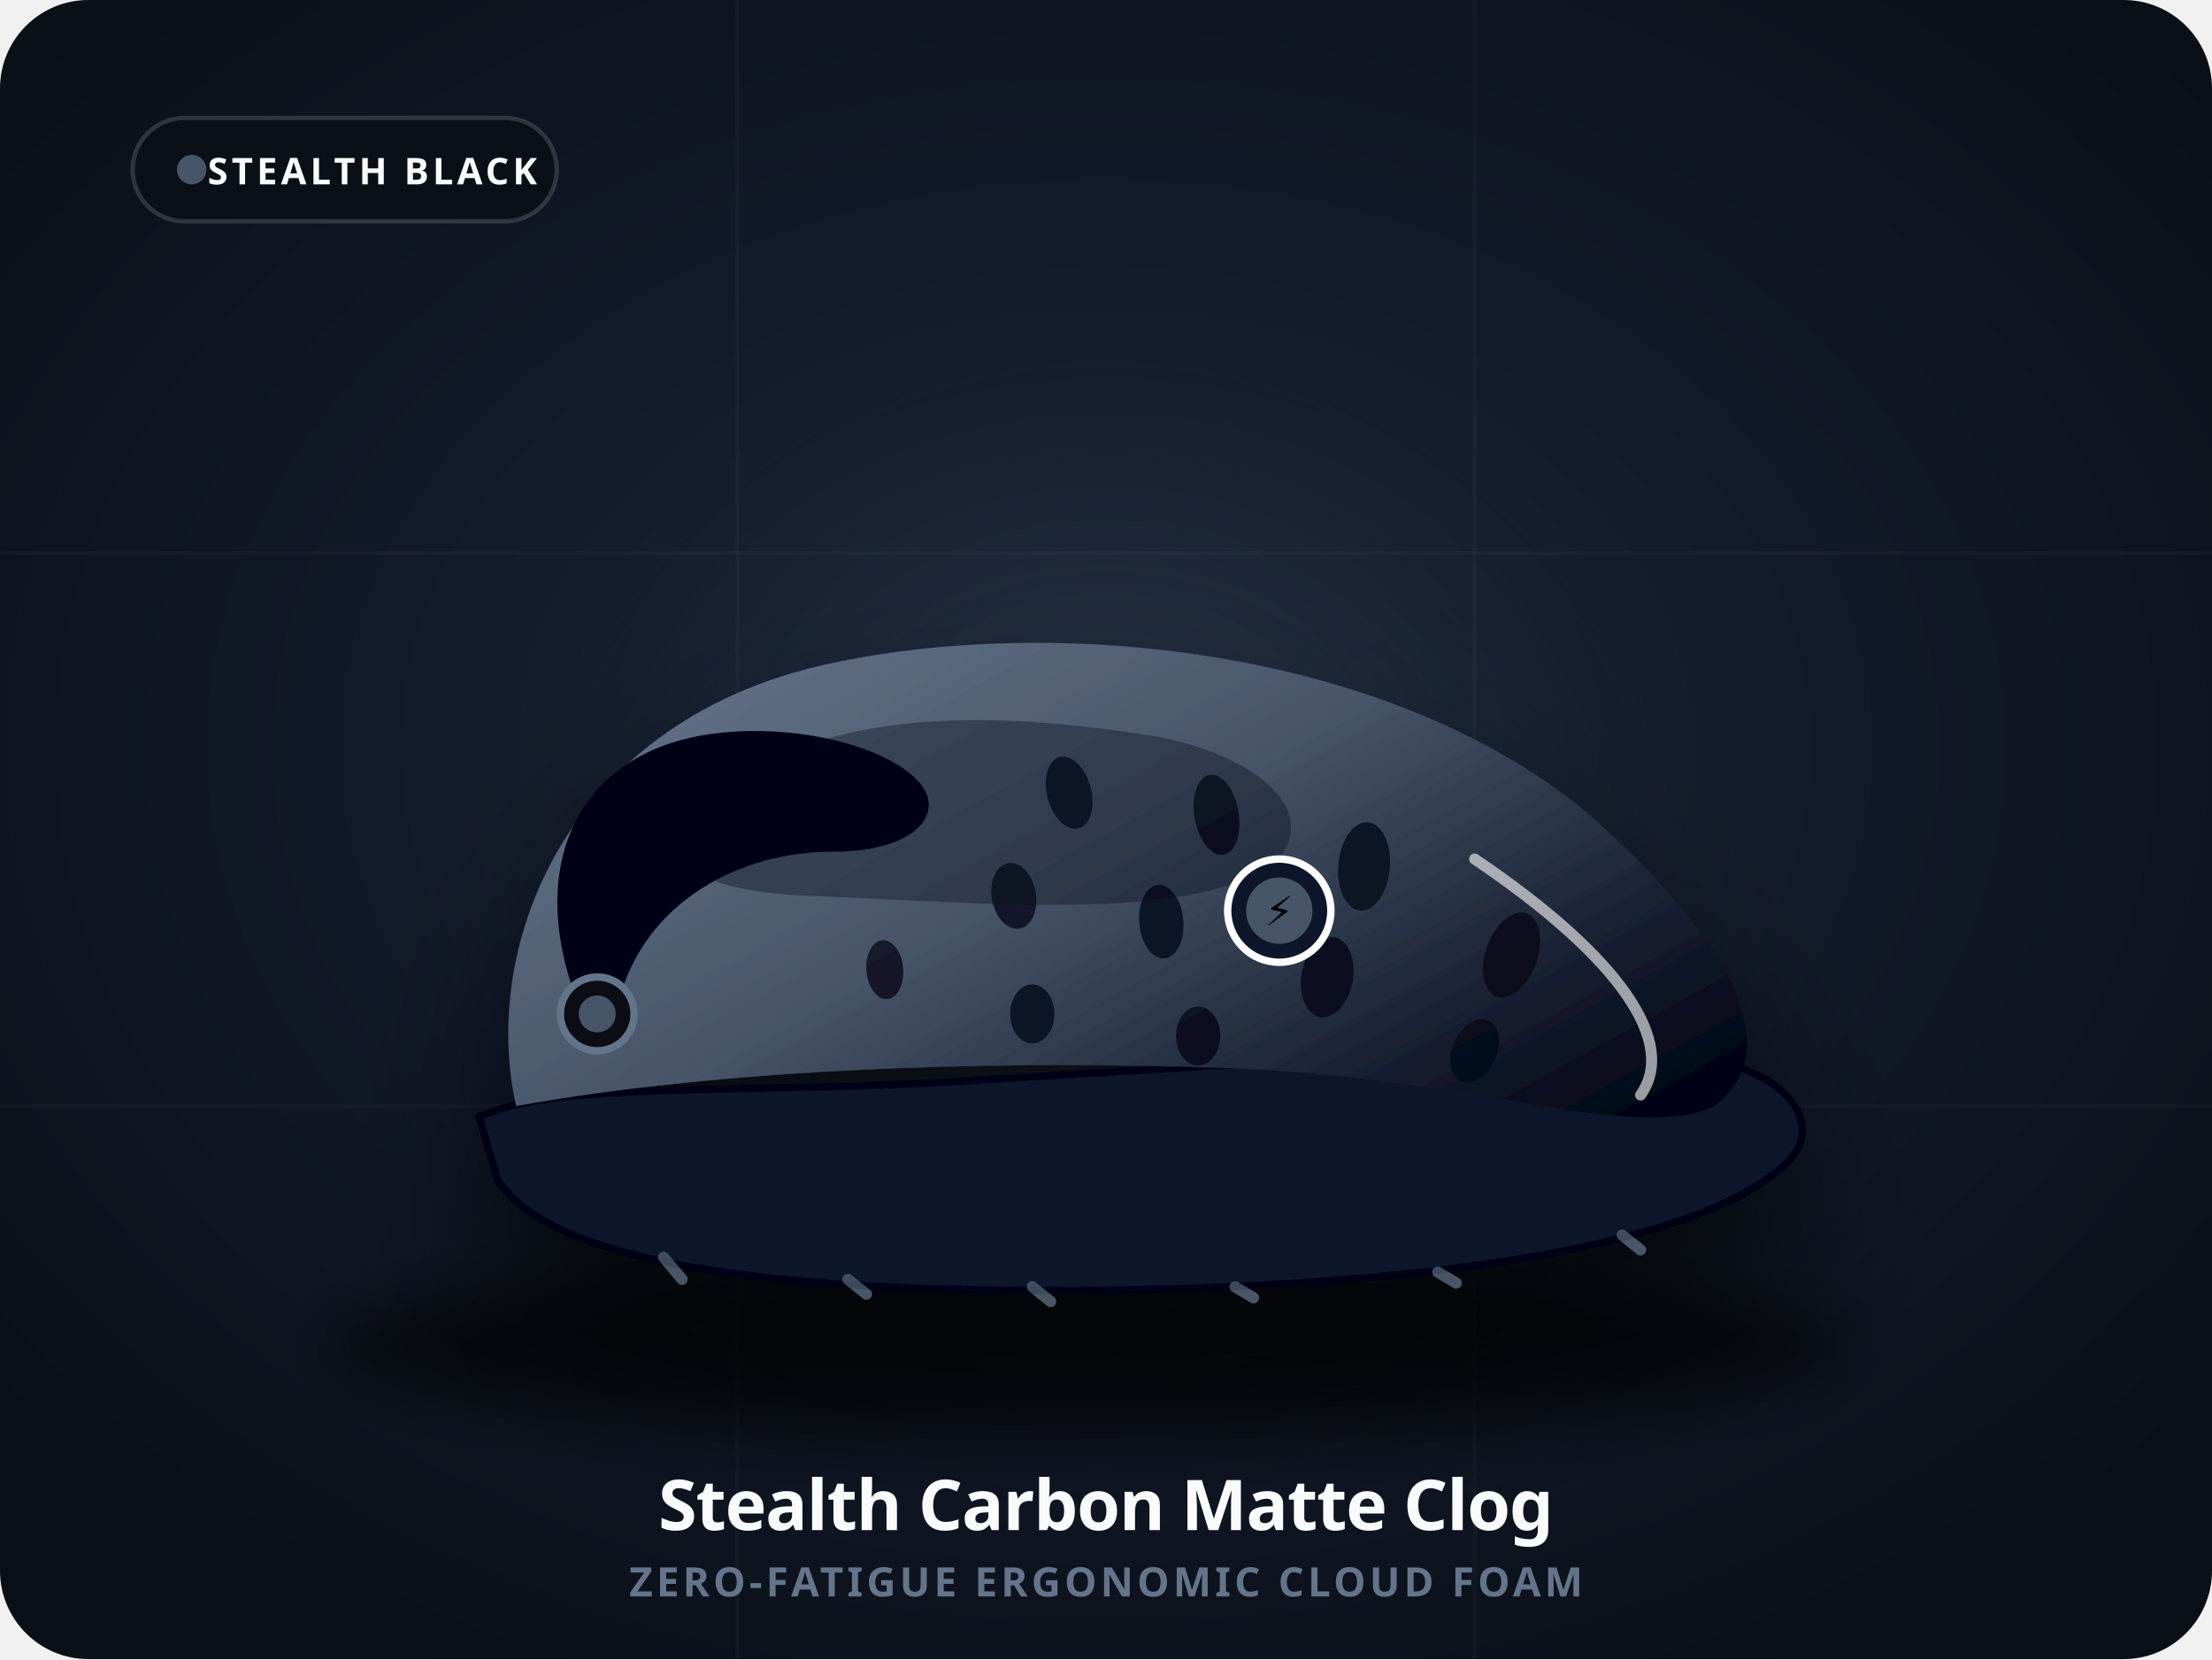
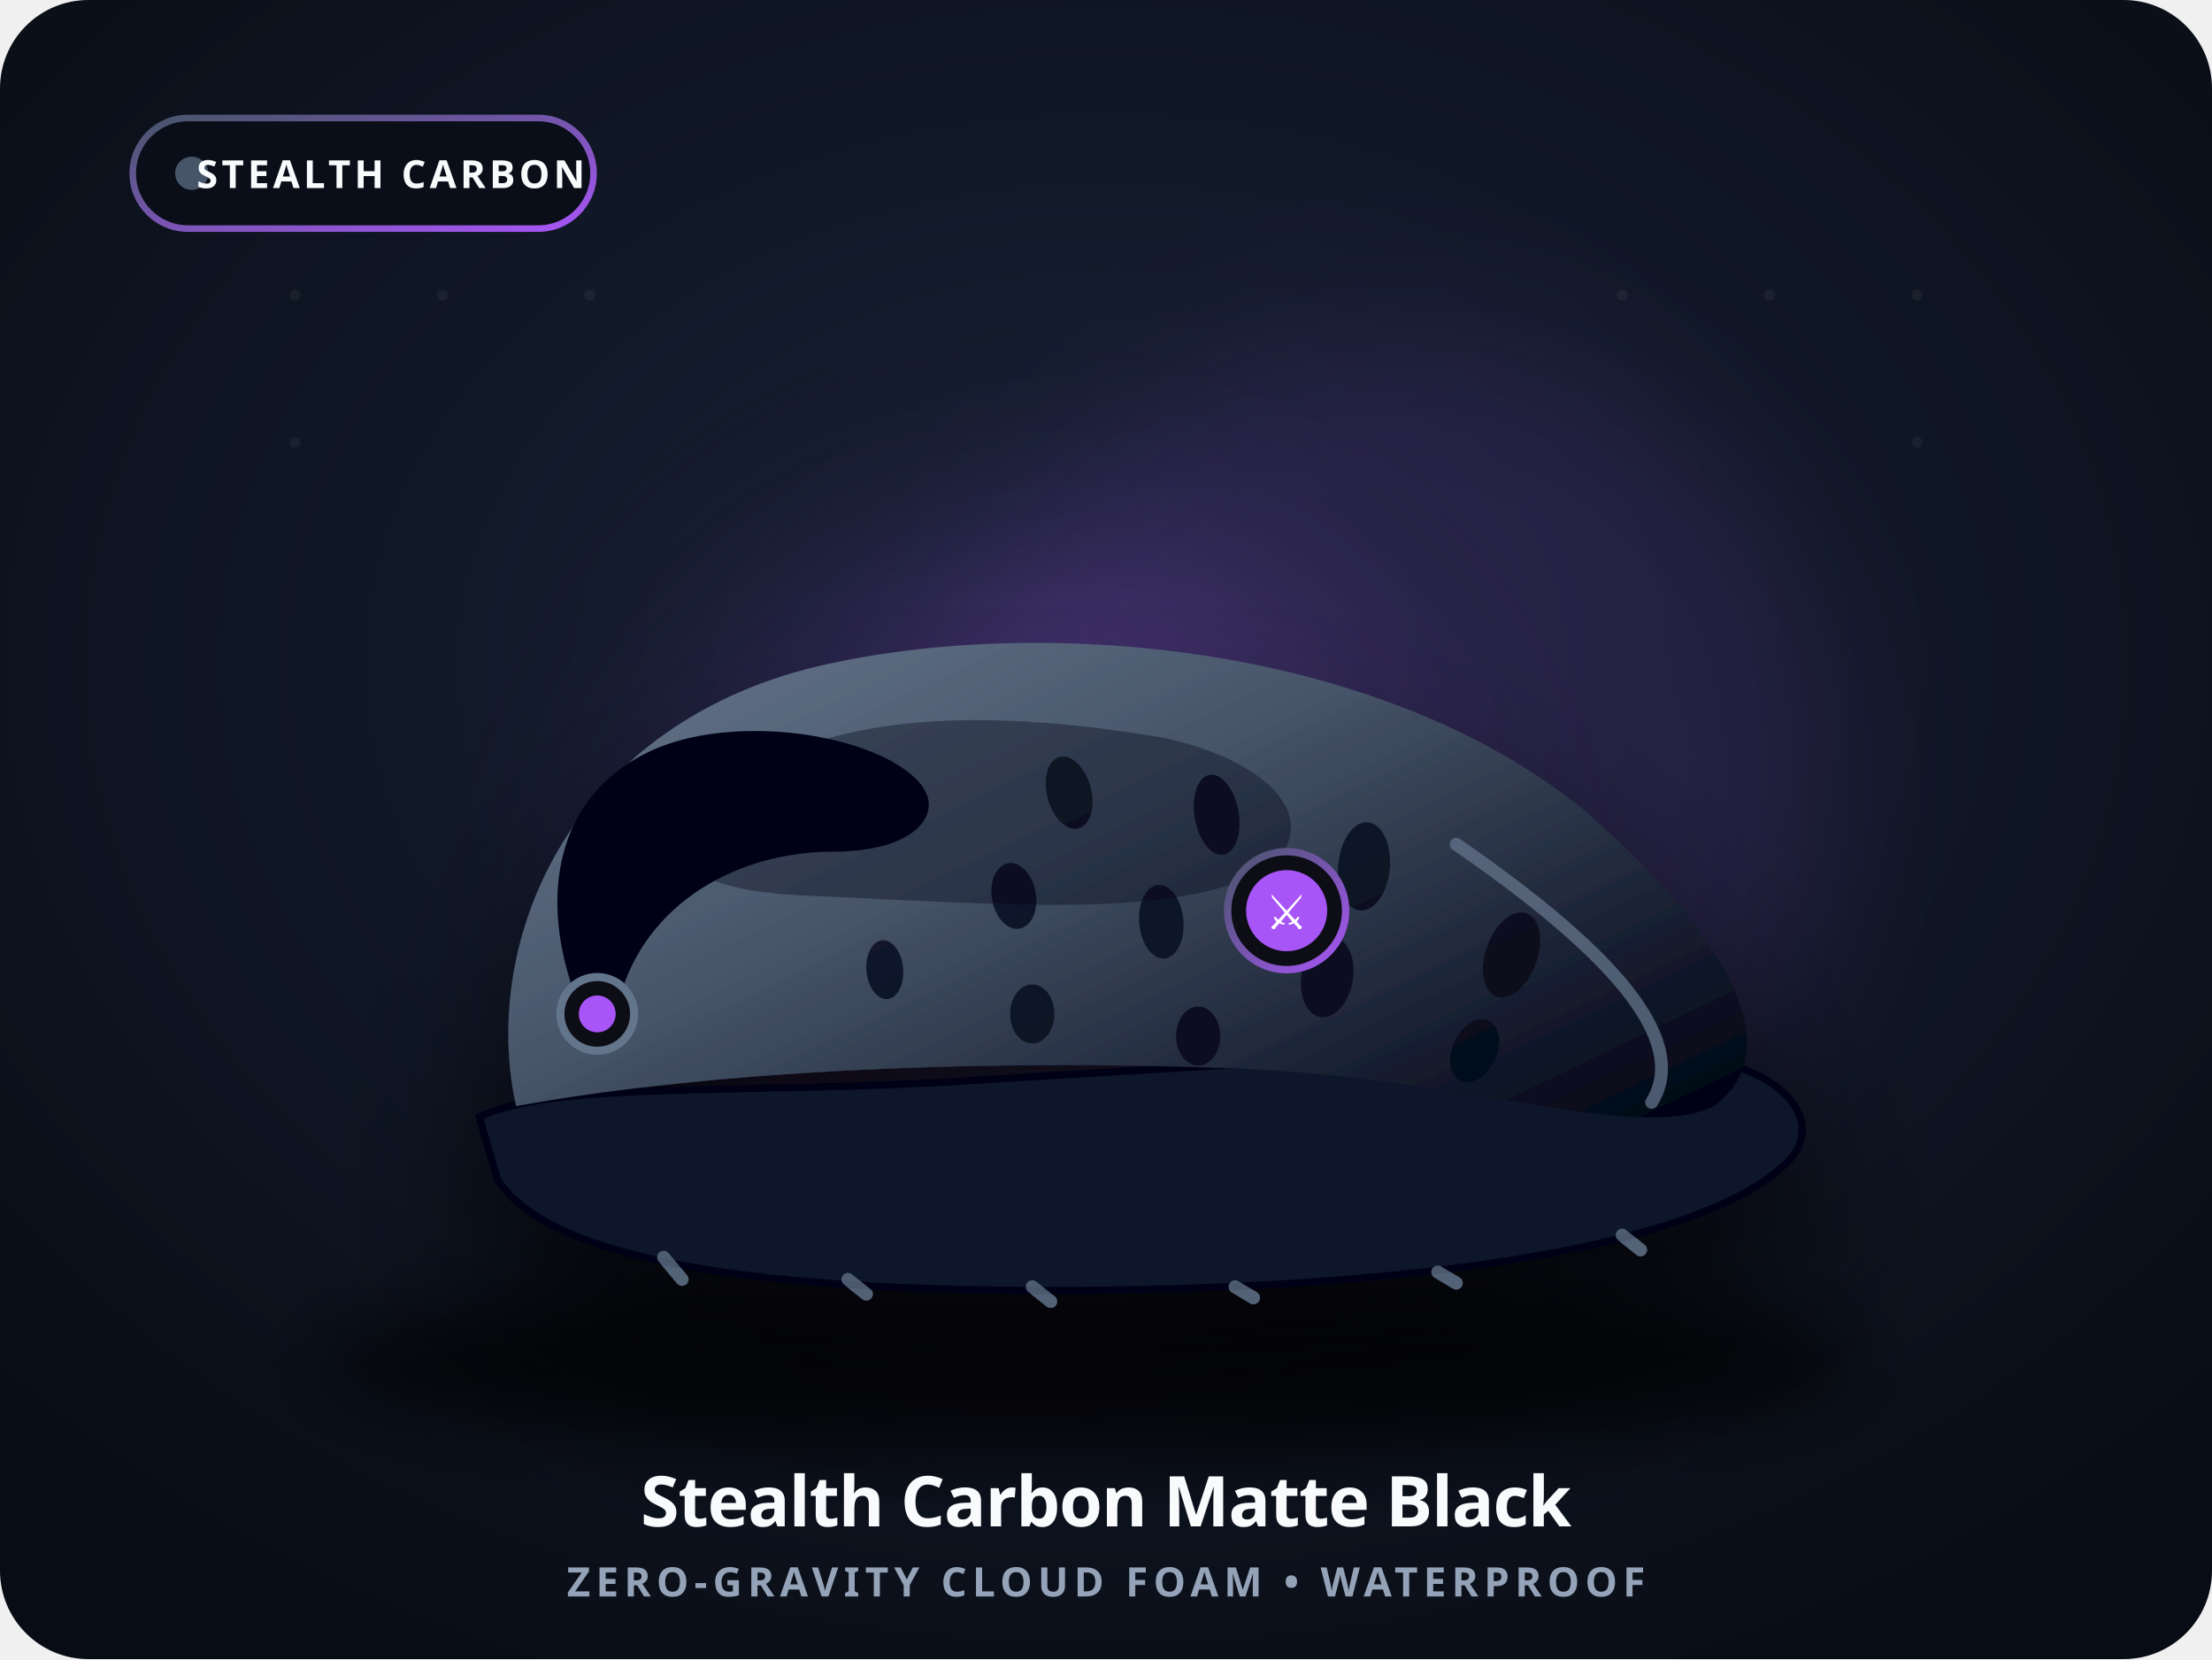
<svg xmlns="http://www.w3.org/2000/svg" viewBox="0 0 600 450" width="100%" height="100%">
  <defs>
-     <radialGradient id="studioDark" cx="50%" cy="45%" r="65%">
-       <stop offset="0%" stop-color="#1E293B" />
-       <stop offset="55%" stop-color="#111827" />
-       <stop offset="100%" stop-color="#0B0F17" />
+     <radialGradient id="studioDark" cx="50%" cy="40%" r="70%">
+       <stop offset="0%" stop-color="#192237" />
+       <stop offset="50%" stop-color="#101726" />
+       <stop offset="100%" stop-color="#080C14" />
    </radialGradient>
-     <radialGradient id="neonHalo" cx="50%" cy="55%" r="50%">
-       <stop offset="0%" stop-color="#475569" stop-opacity="0.35" />
-       <stop offset="60%" stop-color="#475569" stop-opacity="0.08" />
-       <stop offset="100%" stop-color="#0B0F17" stop-opacity="0" />
+     <radialGradient id="neonHalo" cx="50%" cy="58%" r="48%">
+       <stop offset="0%" stop-color="#475569" stop-opacity="0.45" />
+       <stop offset="45%" stop-color="#A855F7" stop-opacity="0.2" />
+       <stop offset="100%" stop-color="#080C14" stop-opacity="0" />
    </radialGradient>
-     <linearGradient id="clogBody" x1="0%" y1="15%" x2="100%" y2="85%">
+     <linearGradient id="clogBody" x1="0%" y1="10%" x2="100%" y2="90%">
      <stop offset="0%" stop-color="#64748B" />
-       <stop offset="45%" stop-color="#475569" />
+       <stop offset="40%" stop-color="#475569" />
      <stop offset="100%" stop-color="#020617" />
    </linearGradient>
    <linearGradient id="soleGrad" x1="0%" y1="0%" x2="0%" y2="100%">
      <stop offset="0%" stop-color="#0F172A" />
      <stop offset="100%" stop-color="#0F172A" />
    </linearGradient>
+     <linearGradient id="badgeGrad" x1="0%" y1="0%" x2="100%" y2="100%">
+       <stop offset="0%" stop-color="#475569" />
+       <stop offset="100%" stop-color="#A855F7" />
+     </linearGradient>
    <filter id="floatShadow" x="-20%" y="-20%" width="140%" height="150%">
-       <feDropShadow dx="0" dy="24" stdDeviation="20" flood-color="#000000" flood-opacity="0.65" />
+       <feDropShadow dx="0" dy="26" stdDeviation="22" flood-color="#000000" flood-opacity="0.75" />
    </filter>
  </defs>
  <rect width="600" height="450" fill="url(#studioDark)" rx="24" />
-   <g stroke="rgba(255, 255, 255, 0.03)" stroke-width="1">
-     <line x1="0" y1="150" x2="600" y2="150" />
-     <line x1="0" y1="300" x2="600" y2="300" />
-     <line x1="200" y1="0" x2="200" y2="450" />
-     <line x1="400" y1="0" x2="400" y2="450" />
+   <g fill="rgba(255, 255, 255, 0.05)">
+     <circle cx="80" cy="80" r="1.5" />
+     <circle cx="120" cy="80" r="1.5" />
+     <circle cx="160" cy="80" r="1.5" />
+     <circle cx="440" cy="80" r="1.5" />
+     <circle cx="480" cy="80" r="1.5" />
+     <circle cx="520" cy="80" r="1.5" />
+     <circle cx="80" cy="120" r="1.5" />
+     <circle cx="520" cy="120" r="1.5" />
  </g>
-   <circle cx="300" cy="235" r="170" fill="url(#neonHalo)" />
+   <circle cx="280" cy="225" r="175" fill="url(#neonHalo)" />
+   <circle cx="380" cy="210" r="120" fill="#A855F7" opacity="0.12" filter="blur(20px)" />
  <g transform="translate(36, 32)">
-     <rect width="115" height="28" rx="14" fill="#0B0F17" stroke="rgba(255, 255, 255, 0.15)" stroke-width="1.2" />
-     <circle cx="16" cy="14" r="4" fill="#475569" />
-     <text x="65" y="18" fill="#F8FAFC" font-family="'Outfit', sans-serif" font-size="10" font-weight="800" text-anchor="middle" letter-spacing="1">STEALTH BLACK</text>
+     <rect width="125" height="30" rx="15" fill="#0A0E18" stroke="url(#badgeGrad)" stroke-width="1.8" />
+     <circle cx="16" cy="15" r="4.5" fill="#475569" />
+     <text x="70" y="19" fill="#F8FAFC" font-family="'Outfit', sans-serif" font-size="10.5" font-weight="900" text-anchor="middle" letter-spacing="1">STEALTH CARBON</text>
  </g>
-   <ellipse cx="295" cy="365" rx="205" ry="24" fill="#000000" opacity="0.6" filter="blur(8px)" />
+   <ellipse cx="295" cy="370" rx="210" ry="24" fill="#000000" opacity="0.7" filter="blur(10px)" />
  <g filter="url(#floatShadow)" transform="translate(10, 5)">
    <path d="M 125 315               C 140 338, 200 345, 275 345               C 365 345, 450 335, 475 310               C 485 300, 475 285, 450 282               C 410 278, 320 284, 255 288               C 195 292, 140 288, 120 298               Z" fill="url(#soleGrad)" stroke="#020617" stroke-width="2" />
-     <path d="M 170 336 L 175 342 M 220 342 L 225 346 M 270 344 L 275 348 M 325 344 L 330 347 M 380 340 L 385 343 M 430 330 L 435 334" stroke="#64748B" stroke-width="3" stroke-linecap="round" opacity="0.6" />
+     <path d="M 170 336 L 175 342 M 220 342 L 225 346 M 270 344 L 275 348 M 325 344 L 330 347 M 380 340 L 385 343 M 430 330 L 435 334" stroke="#64748B" stroke-width="3.5" stroke-linecap="round" opacity="0.75" />
    <path d="M 130 295               C 120 250, 145 190, 215 175               C 275 162, 365 170, 420 215               C 460 250, 475 280, 455 295               C 435 305, 390 288, 330 285               C 260 282, 185 285, 130 295 Z" fill="url(#clogBody)" />
-     <path d="M 175 220               C 200 190, 245 185, 305 195               C 330 200, 350 215, 335 230               C 310 245, 260 240, 210 238               C 185 237, 172 232, 175 220 Z" fill="#020617" opacity="0.35" />
+     <path d="M 175 220               C 200 190, 245 185, 305 195               C 330 200, 350 215, 335 230               C 310 245, 260 240, 210 238               C 185 237, 172 232, 175 220 Z" fill="#020617" opacity="0.38" />
    <path d="M 148 270               C 135 240, 140 210, 168 198               C 192 188, 230 195, 240 208               C 246 216, 238 226, 216 226               C 190 226, 165 240, 158 266 Z" fill="#020617" />
-     <circle cx="152" cy="270" r="10" fill="#0B0F17" stroke="#64748B" stroke-width="2" />
-     <circle cx="152" cy="270" r="5" fill="#475569" />
+     <circle cx="152" cy="270" r="10" fill="#0B0F17" stroke="#64748B" stroke-width="2.2" />
+     <circle cx="152" cy="270" r="5" fill="#A855F7" />
    <ellipse cx="280" cy="210" rx="6" ry="10" fill="#020617" opacity="0.75" transform="rotate(-15 280 210)" />
    <ellipse cx="320" cy="216" rx="6" ry="11" fill="#020617" opacity="0.75" transform="rotate(-10 320 216)" />
    <ellipse cx="360" cy="230" rx="7" ry="12" fill="#020617" opacity="0.75" transform="rotate(5 360 230)" />
    <ellipse cx="400" cy="254" rx="7" ry="12" fill="#020617" opacity="0.75" transform="rotate(20 400 254)" />
    <ellipse cx="265" cy="238" rx="6" ry="9" fill="#020617" opacity="0.75" transform="rotate(-10 265 238)" />
    <ellipse cx="305" cy="245" rx="6" ry="10" fill="#020617" opacity="0.75" transform="rotate(-5 305 245)" />
    <ellipse cx="350" cy="260" rx="7" ry="11" fill="#020617" opacity="0.75" transform="rotate(10 350 260)" />
    <ellipse cx="390" cy="280" rx="6" ry="9" fill="#020617" opacity="0.75" transform="rotate(25 390 280)" />
    <ellipse cx="230" cy="258" rx="5" ry="8" fill="#020617" opacity="0.75" transform="rotate(-5 230 258)" />
    <ellipse cx="270" cy="270" rx="6" ry="8" fill="#020617" opacity="0.75" />
    <ellipse cx="315" cy="276" rx="6" ry="8" fill="#020617" opacity="0.75" />
-     <g transform="translate(325, 230)">
-       <circle cx="12" cy="12" r="14" fill="#0F172A" stroke="#FFFFFF" stroke-width="2" />
-       <circle cx="12" cy="12" r="9" fill="#475569" />
-       <text x="12" y="16" fill="#000000" font-family="'Outfit', sans-serif" font-size="11" font-weight="900" text-anchor="middle">⚡</text>
+     <g transform="translate(325, 228)">
+       <circle cx="14" cy="14" r="16" fill="#0B0F17" stroke="url(#badgeGrad)" stroke-width="2" />
+       <circle cx="14" cy="14" r="11" fill="#A855F7" />
+       <text x="14" y="19" fill="#FFFFFF" font-family="'Outfit', sans-serif" font-size="13" font-weight="900" text-anchor="middle">⚔️</text>
    </g>
-     <path d="M 390 228 C 430 255, 445 278, 435 292" stroke="#FFFFFF" stroke-width="3" stroke-linecap="round" fill="none" opacity="0.6" />
+     <path d="M 385 224 C 430 255, 448 278, 438 294" stroke="#64748B" stroke-width="3.5" stroke-linecap="round" fill="none" opacity="0.75" />
  </g>
-   <text x="300" y="415" font-family="'Outfit', sans-serif" font-size="19" font-weight="800" fill="#F8FAFC" text-anchor="middle" letter-spacing="-0.3">Stealth Carbon Matte Clog</text>
-   <text x="300" y="433" font-family="'Plus Jakarta Sans', sans-serif" font-size="11" font-weight="700" fill="#64748B" text-anchor="middle" letter-spacing="1">ZERO-FATIGUE ERGONOMIC CLOUD FOAM</text>
+   <text x="300" y="414" font-family="'Outfit', sans-serif" font-size="19" font-weight="900" fill="#F8FAFC" text-anchor="middle" letter-spacing="-0.3">Stealth Carbon Matte Black</text>
+   <text x="300" y="433" font-family="'Plus Jakarta Sans', sans-serif" font-size="11" font-weight="800" fill="#94A3B8" text-anchor="middle" letter-spacing="1.5">ZERO-GRAVITY CLOUD FOAM • WATERPROOF</text>
</svg>
